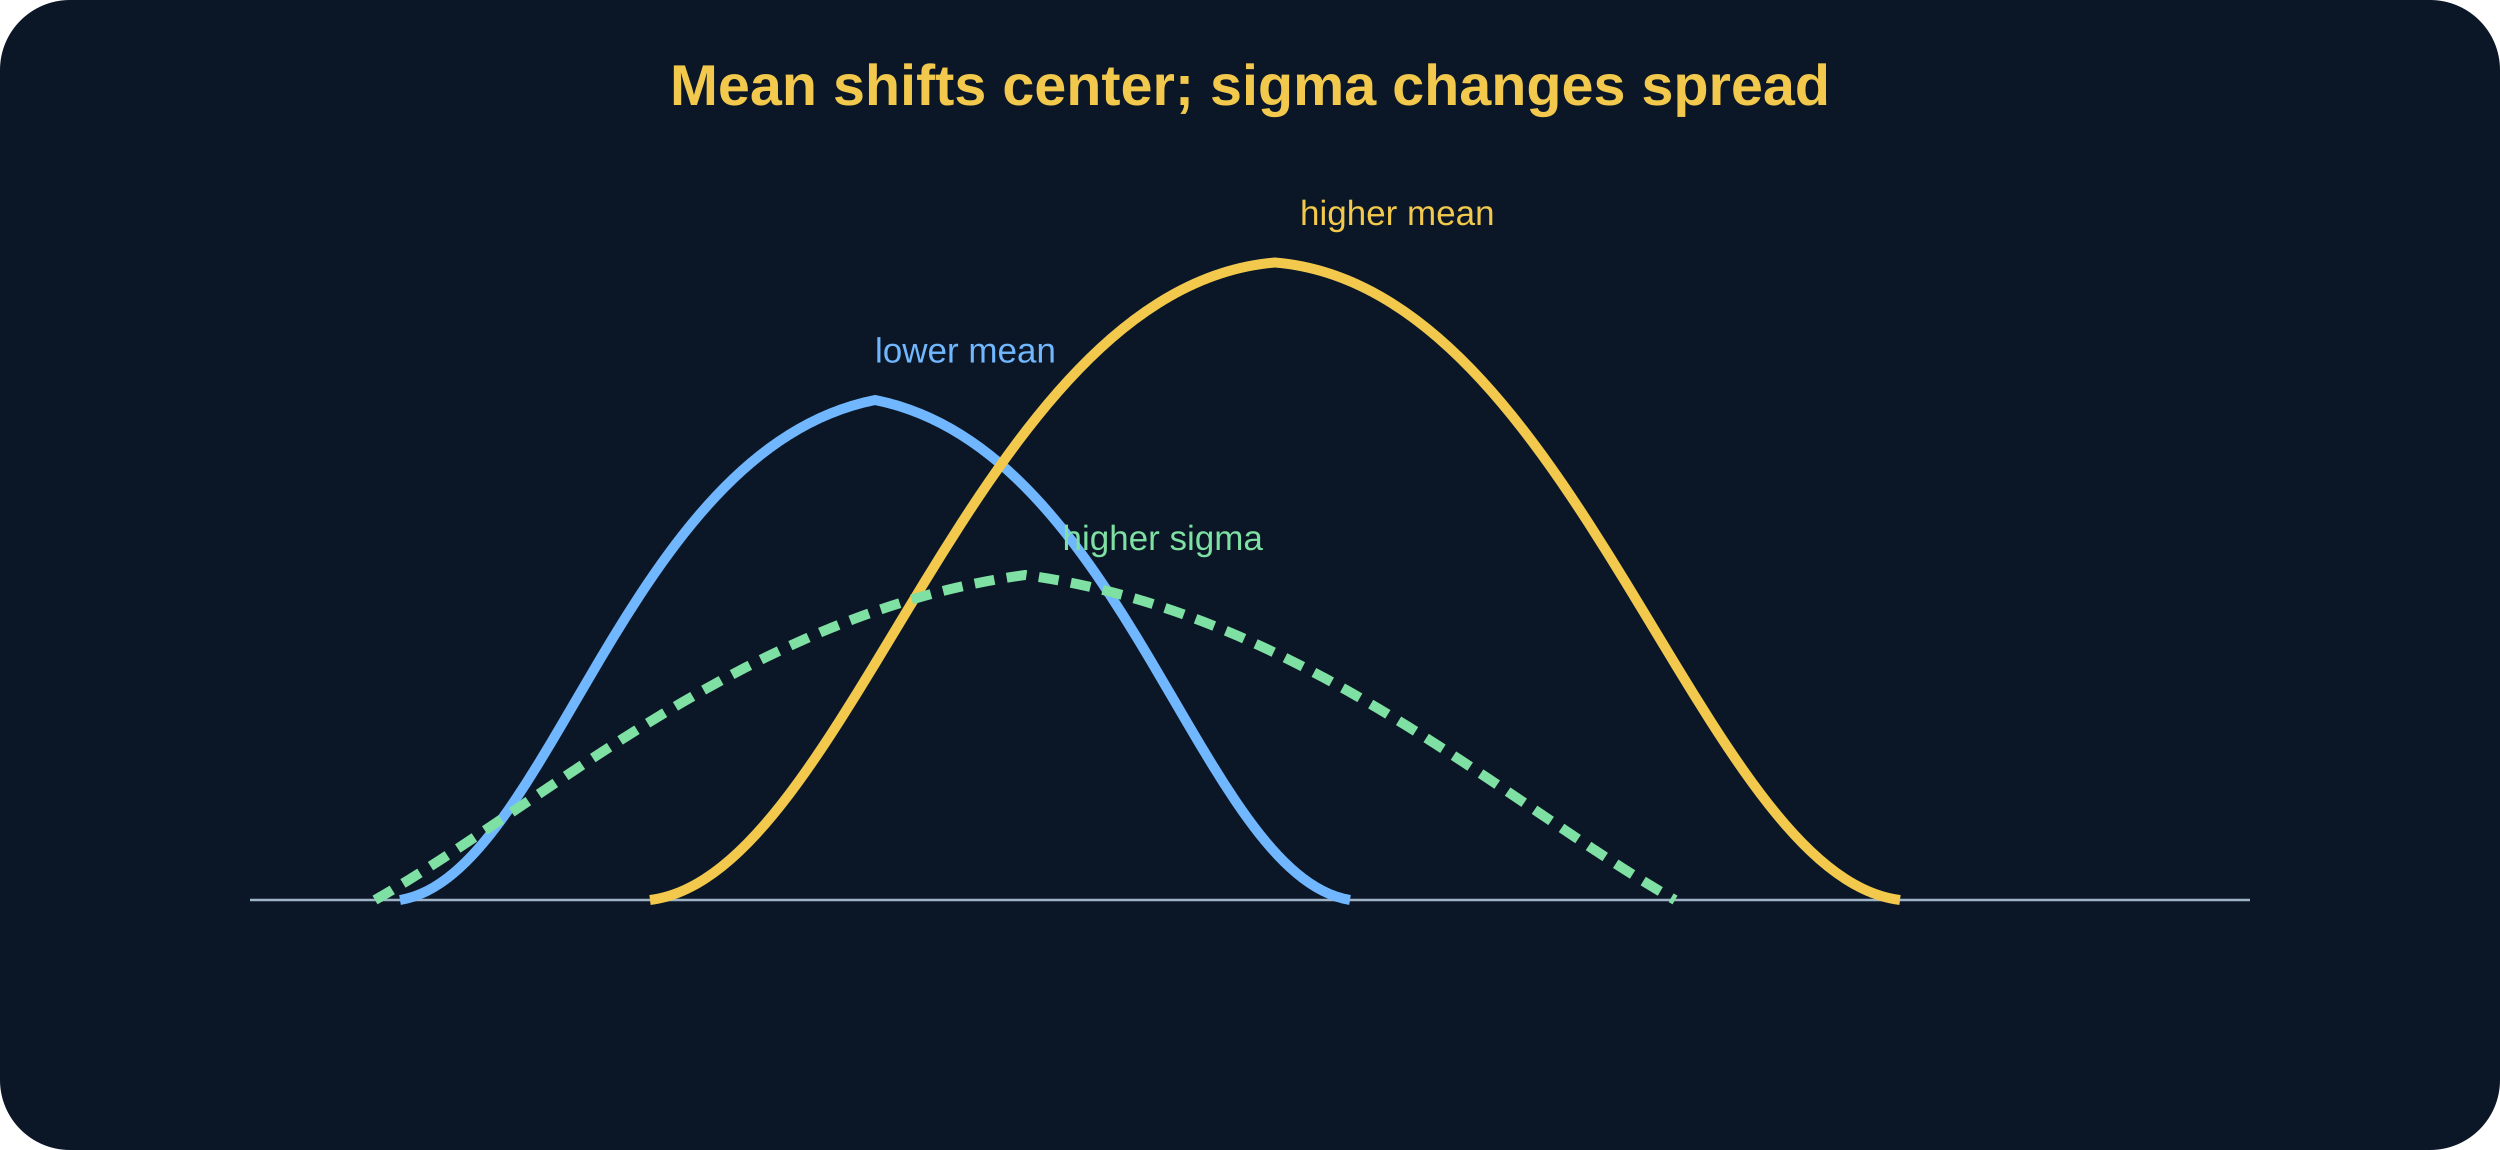
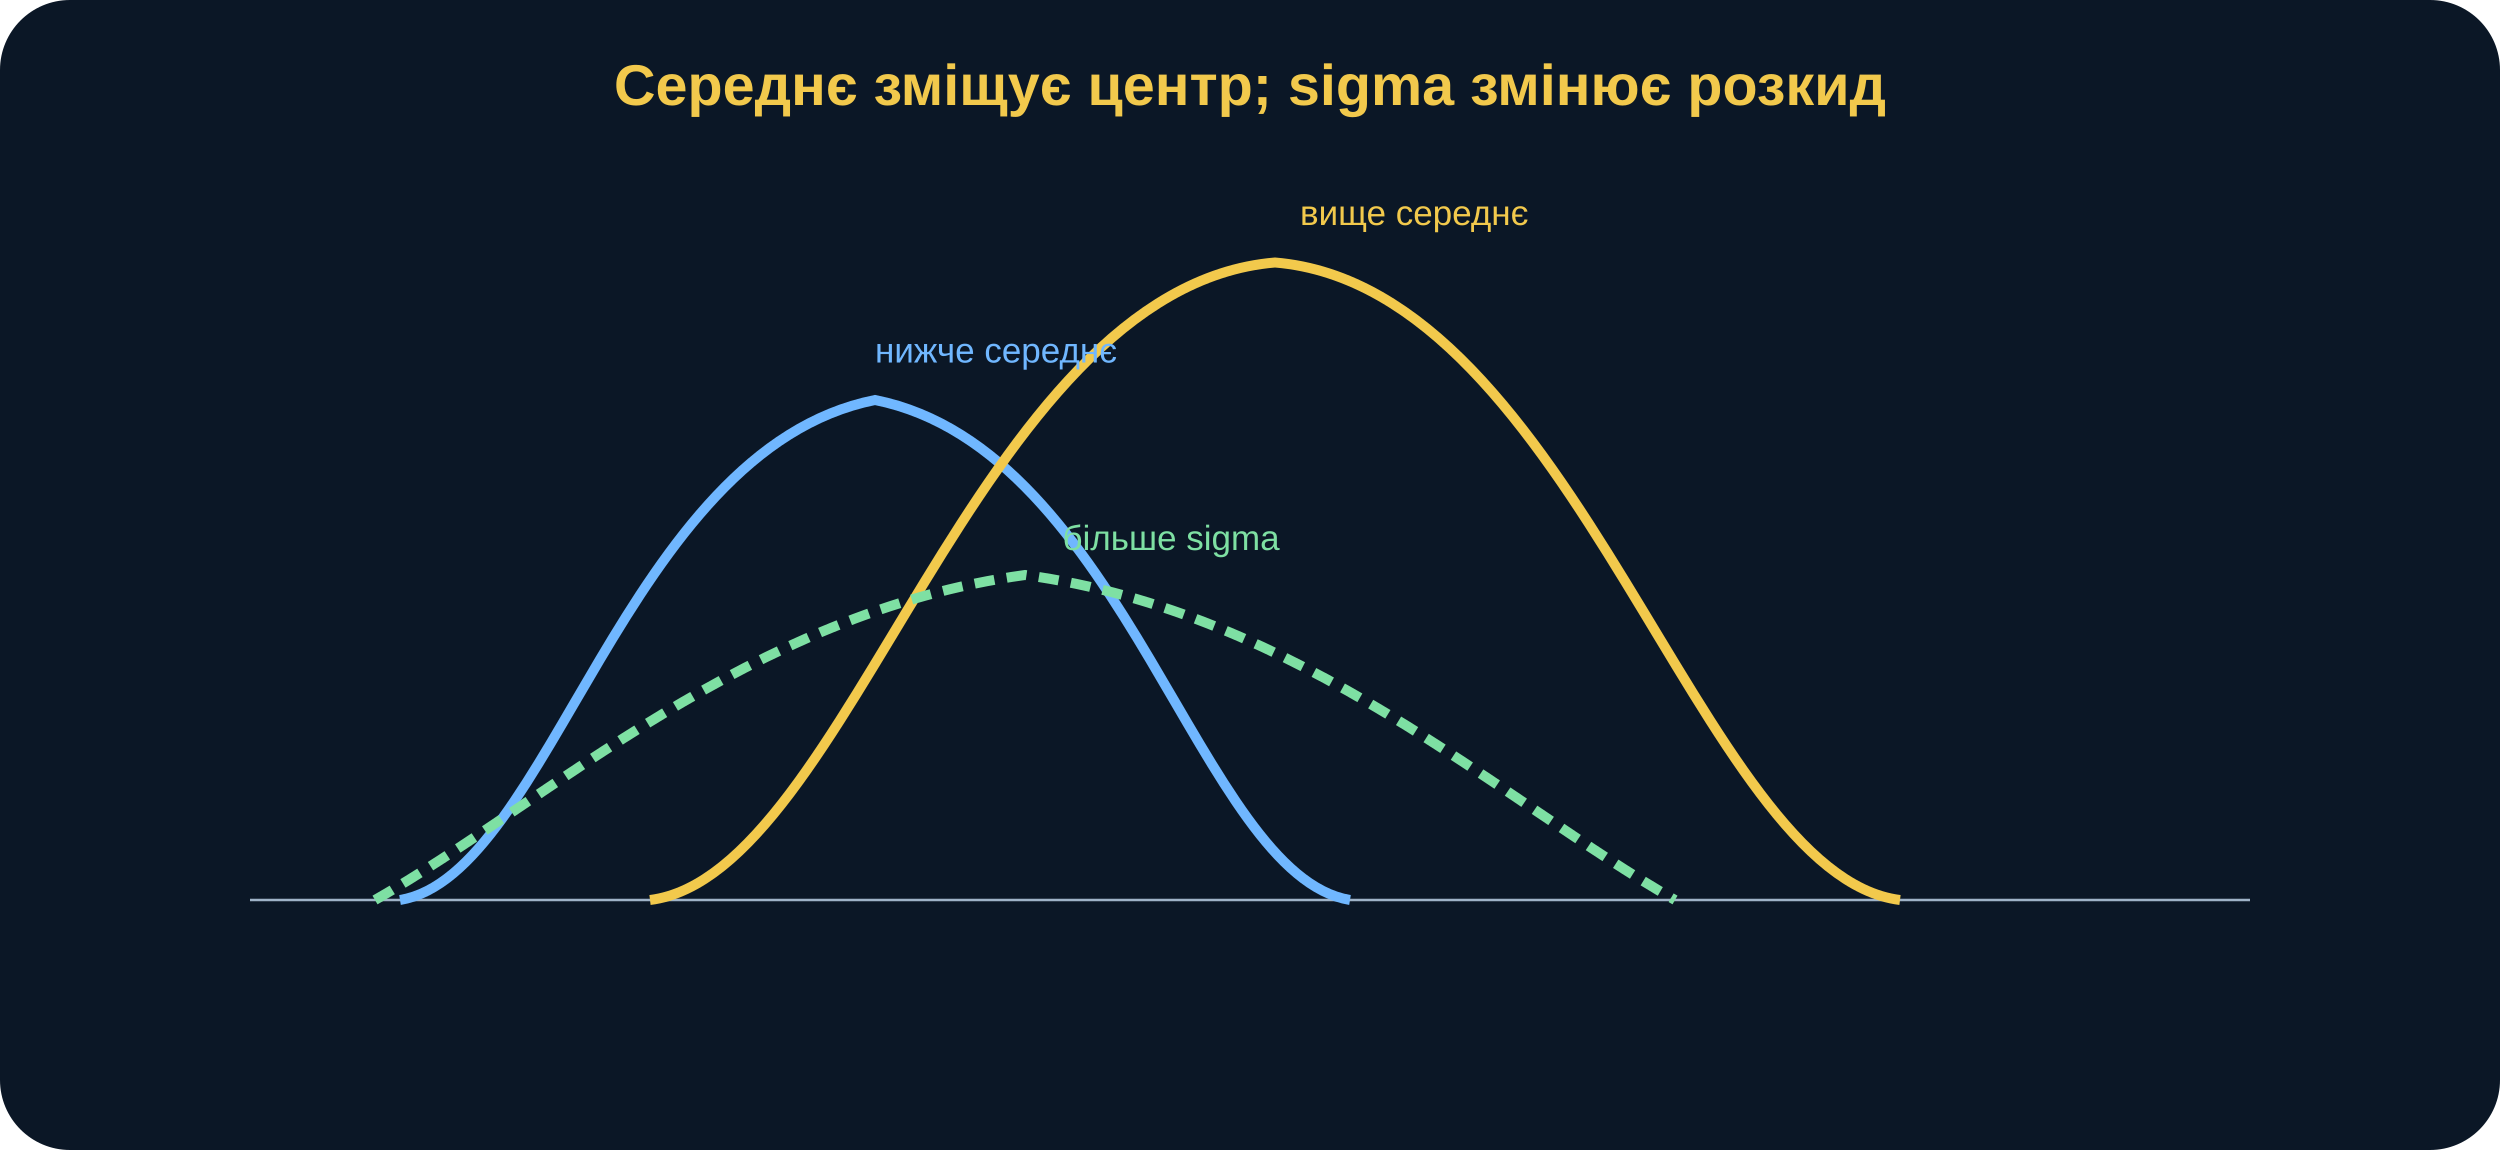
<svg xmlns="http://www.w3.org/2000/svg" viewBox="0 0 1000 460">
  <rect width="1000" height="460" rx="28" fill="#0b1726" />
  <g font-family="Arial,sans-serif">
-     <text x="500" y="42" text-anchor="middle" fill="#f2c94c" font-size="23" font-weight="700">Mean shifts center; sigma changes spread</text>
+     <text x="500" y="42" text-anchor="middle" fill="#f2c94c" font-size="23" font-weight="700">Середнє зміщує центр; sigma змінює розкид</text>
    <line x1="100" y1="360" x2="900" y2="360" stroke="#9fb3c8" />
    <path d="M160 360 C220 350,250 180,350 160 C450 180,480 350,540 360" fill="none" stroke="#70b7ff" stroke-width="4" />
    <path d="M260 360 C340 350,390 115,510 105 C630 115,680 350,760 360" fill="none" stroke="#f2c94c" stroke-width="4" />
    <path d="M150 360 C220 320,300 245,410 230 C520 245,600 320,670 360" fill="none" stroke="#7ee0a3" stroke-width="4" stroke-dasharray="8 5" />
-     <text x="350" y="145" fill="#70b7ff" font-size="14">lower mean</text>
-     <text x="520" y="90" fill="#f2c94c" font-size="14">higher mean</text>
-     <text x="425" y="220" fill="#7ee0a3" font-size="14">higher sigma</text>
+     <text x="350" y="145" fill="#70b7ff" font-size="14">нижче середнє</text>
+     <text x="520" y="90" fill="#f2c94c" font-size="14">вище середнє</text>
+     <text x="425" y="220" fill="#7ee0a3" font-size="14">більше sigma</text>
  </g>
</svg>
